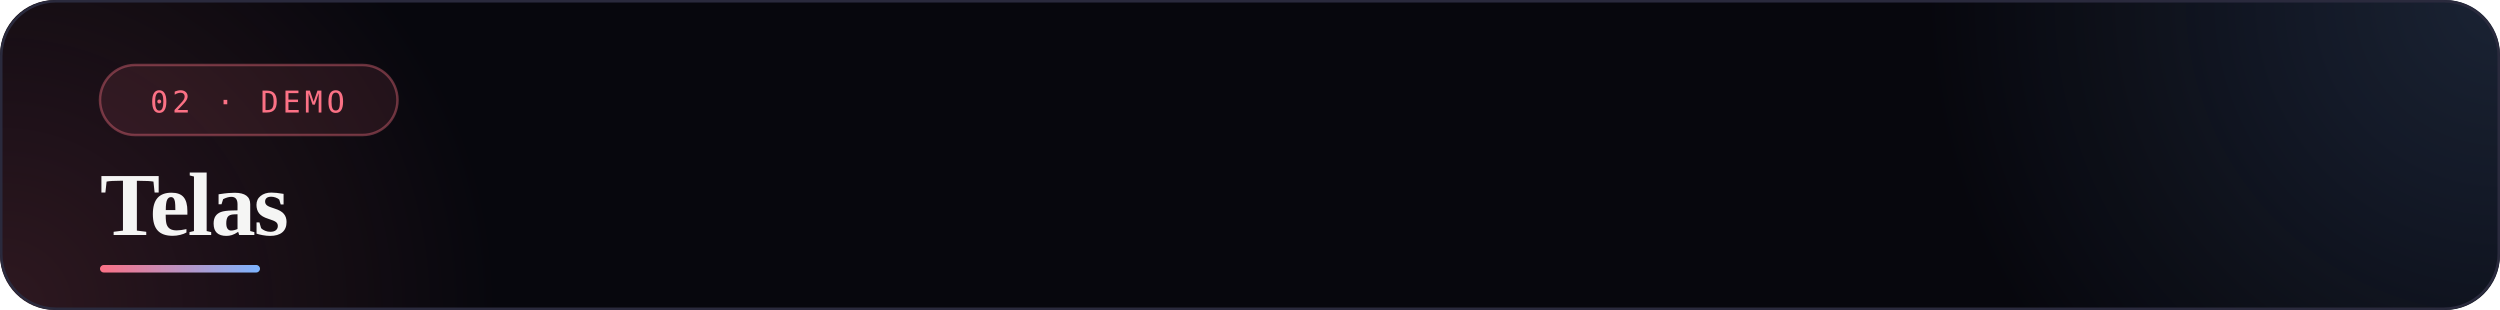
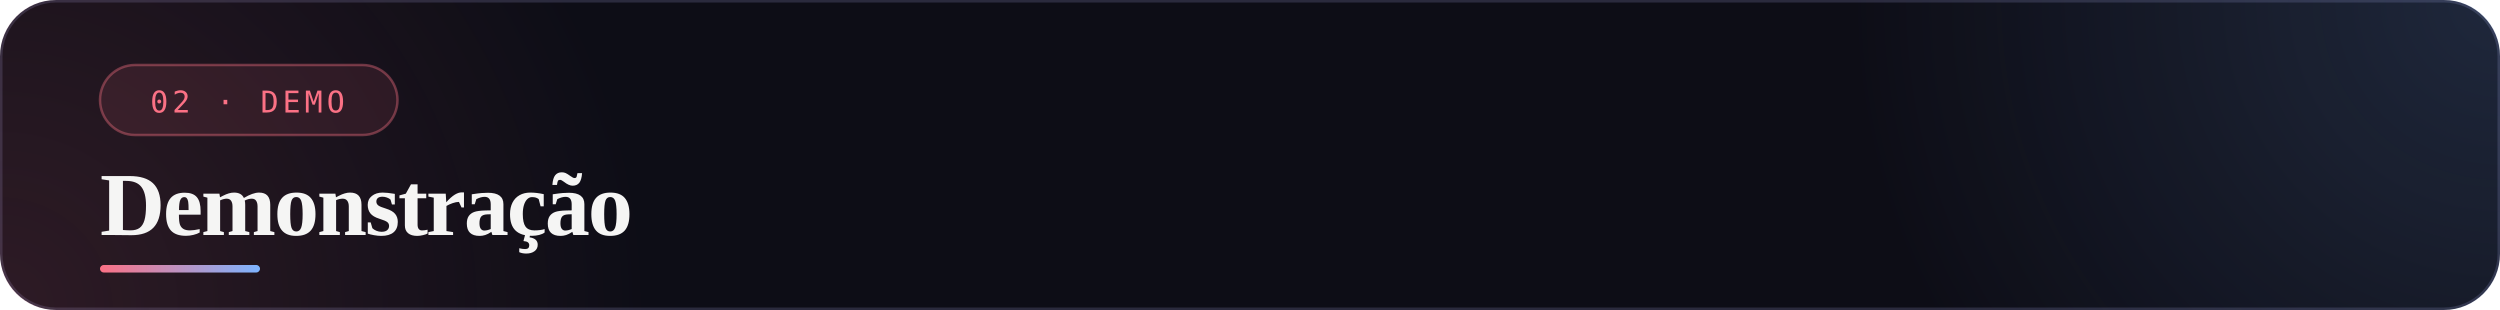
- <svg xmlns="http://www.w3.org/2000/svg" width="1000" height="124" viewBox="0 0 1000 124" role="img" aria-label="02 · DEMO: Telas">
+ <svg xmlns="http://www.w3.org/2000/svg" width="1000" height="124" viewBox="0 0 1000 124" role="img" aria-label="02 · DEMO: Demonstração">
  <defs>
    <linearGradient id="g" x1="0" y1="0" x2="1" y2="0">
      <stop offset="0" stop-color="#fb7185" />
      <stop offset="1" stop-color="#7db4ff" />
    </linearGradient>
-     <radialGradient id="a">
+     <radialGradient id="h1" gradientUnits="userSpaceOnUse" cx="1000" cy="0" r="260">
      <stop offset="0" stop-color="#7db4ff" stop-opacity="0.16" />
      <stop offset="1" stop-color="#7db4ff" stop-opacity="0" />
    </radialGradient>
-     <radialGradient id="b">
-       <stop offset="0" stop-color="#fb7185" stop-opacity="0.16" />
+     <radialGradient id="h2" gradientUnits="userSpaceOnUse" cx="0" cy="124" r="260">
+       <stop offset="0" stop-color="#fb7185" stop-opacity="0.14" />
      <stop offset="1" stop-color="#fb7185" stop-opacity="0" />
    </radialGradient>
-     <clipPath id="c">
+     <clipPath id="k">
      <rect width="1000" height="124" rx="22" />
    </clipPath>
  </defs>
-   <g clip-path="url(#c)">
-     <rect width="1000" height="124" fill="#07070d" />
-     <circle cx="1000" cy="0" r="230" fill="url(#a)" />
-     <circle cx="0" cy="124" r="200" fill="url(#b)" />
+   <rect x="0.5" y="0.5" width="999" height="123" rx="22" fill="#0d0d16" stroke="#2a2a3d" />
+   <g clip-path="url(#k)">
+     <rect width="1000" height="124" fill="url(#h1)" />
+     <rect width="1000" height="124" fill="url(#h2)" />
  </g>
-   <rect x=".5" y=".5" width="999" height="123" rx="22" fill="none" stroke="#2a2a3d" />
-   <rect x="40" y="26" width="119" height="28" rx="14" fill="#fb7185" fill-opacity=".1" stroke="#fb7185" stroke-opacity=".38" />
+   <rect x="40" y="26" width="119" height="28" rx="14" fill="#fb7185" fill-opacity="0.10" stroke="#fb7185" stroke-opacity="0.38" />
  <text x="99" y="45" text-anchor="middle" font-family="'Cascadia Code',Menlo,Consolas,monospace" font-size="12" letter-spacing="1.6" fill="#fb7185">02 · DEMO</text>
-   <text x="40" y="94" font-family="'Cormorant Garamond',Georgia,'Times New Roman',serif" font-size="36" font-weight="800" letter-spacing="-0.8" fill="#f5f5f4">Telas</text>
+   <text x="40" y="94" font-family="'Cormorant Garamond',Georgia,'Times New Roman',serif" font-size="36" font-weight="800" letter-spacing="-0.8" fill="#f5f5f4">Demonstração</text>
  <rect x="40" y="106" width="64" height="3" rx="1.5" fill="url(#g)" />
</svg>
